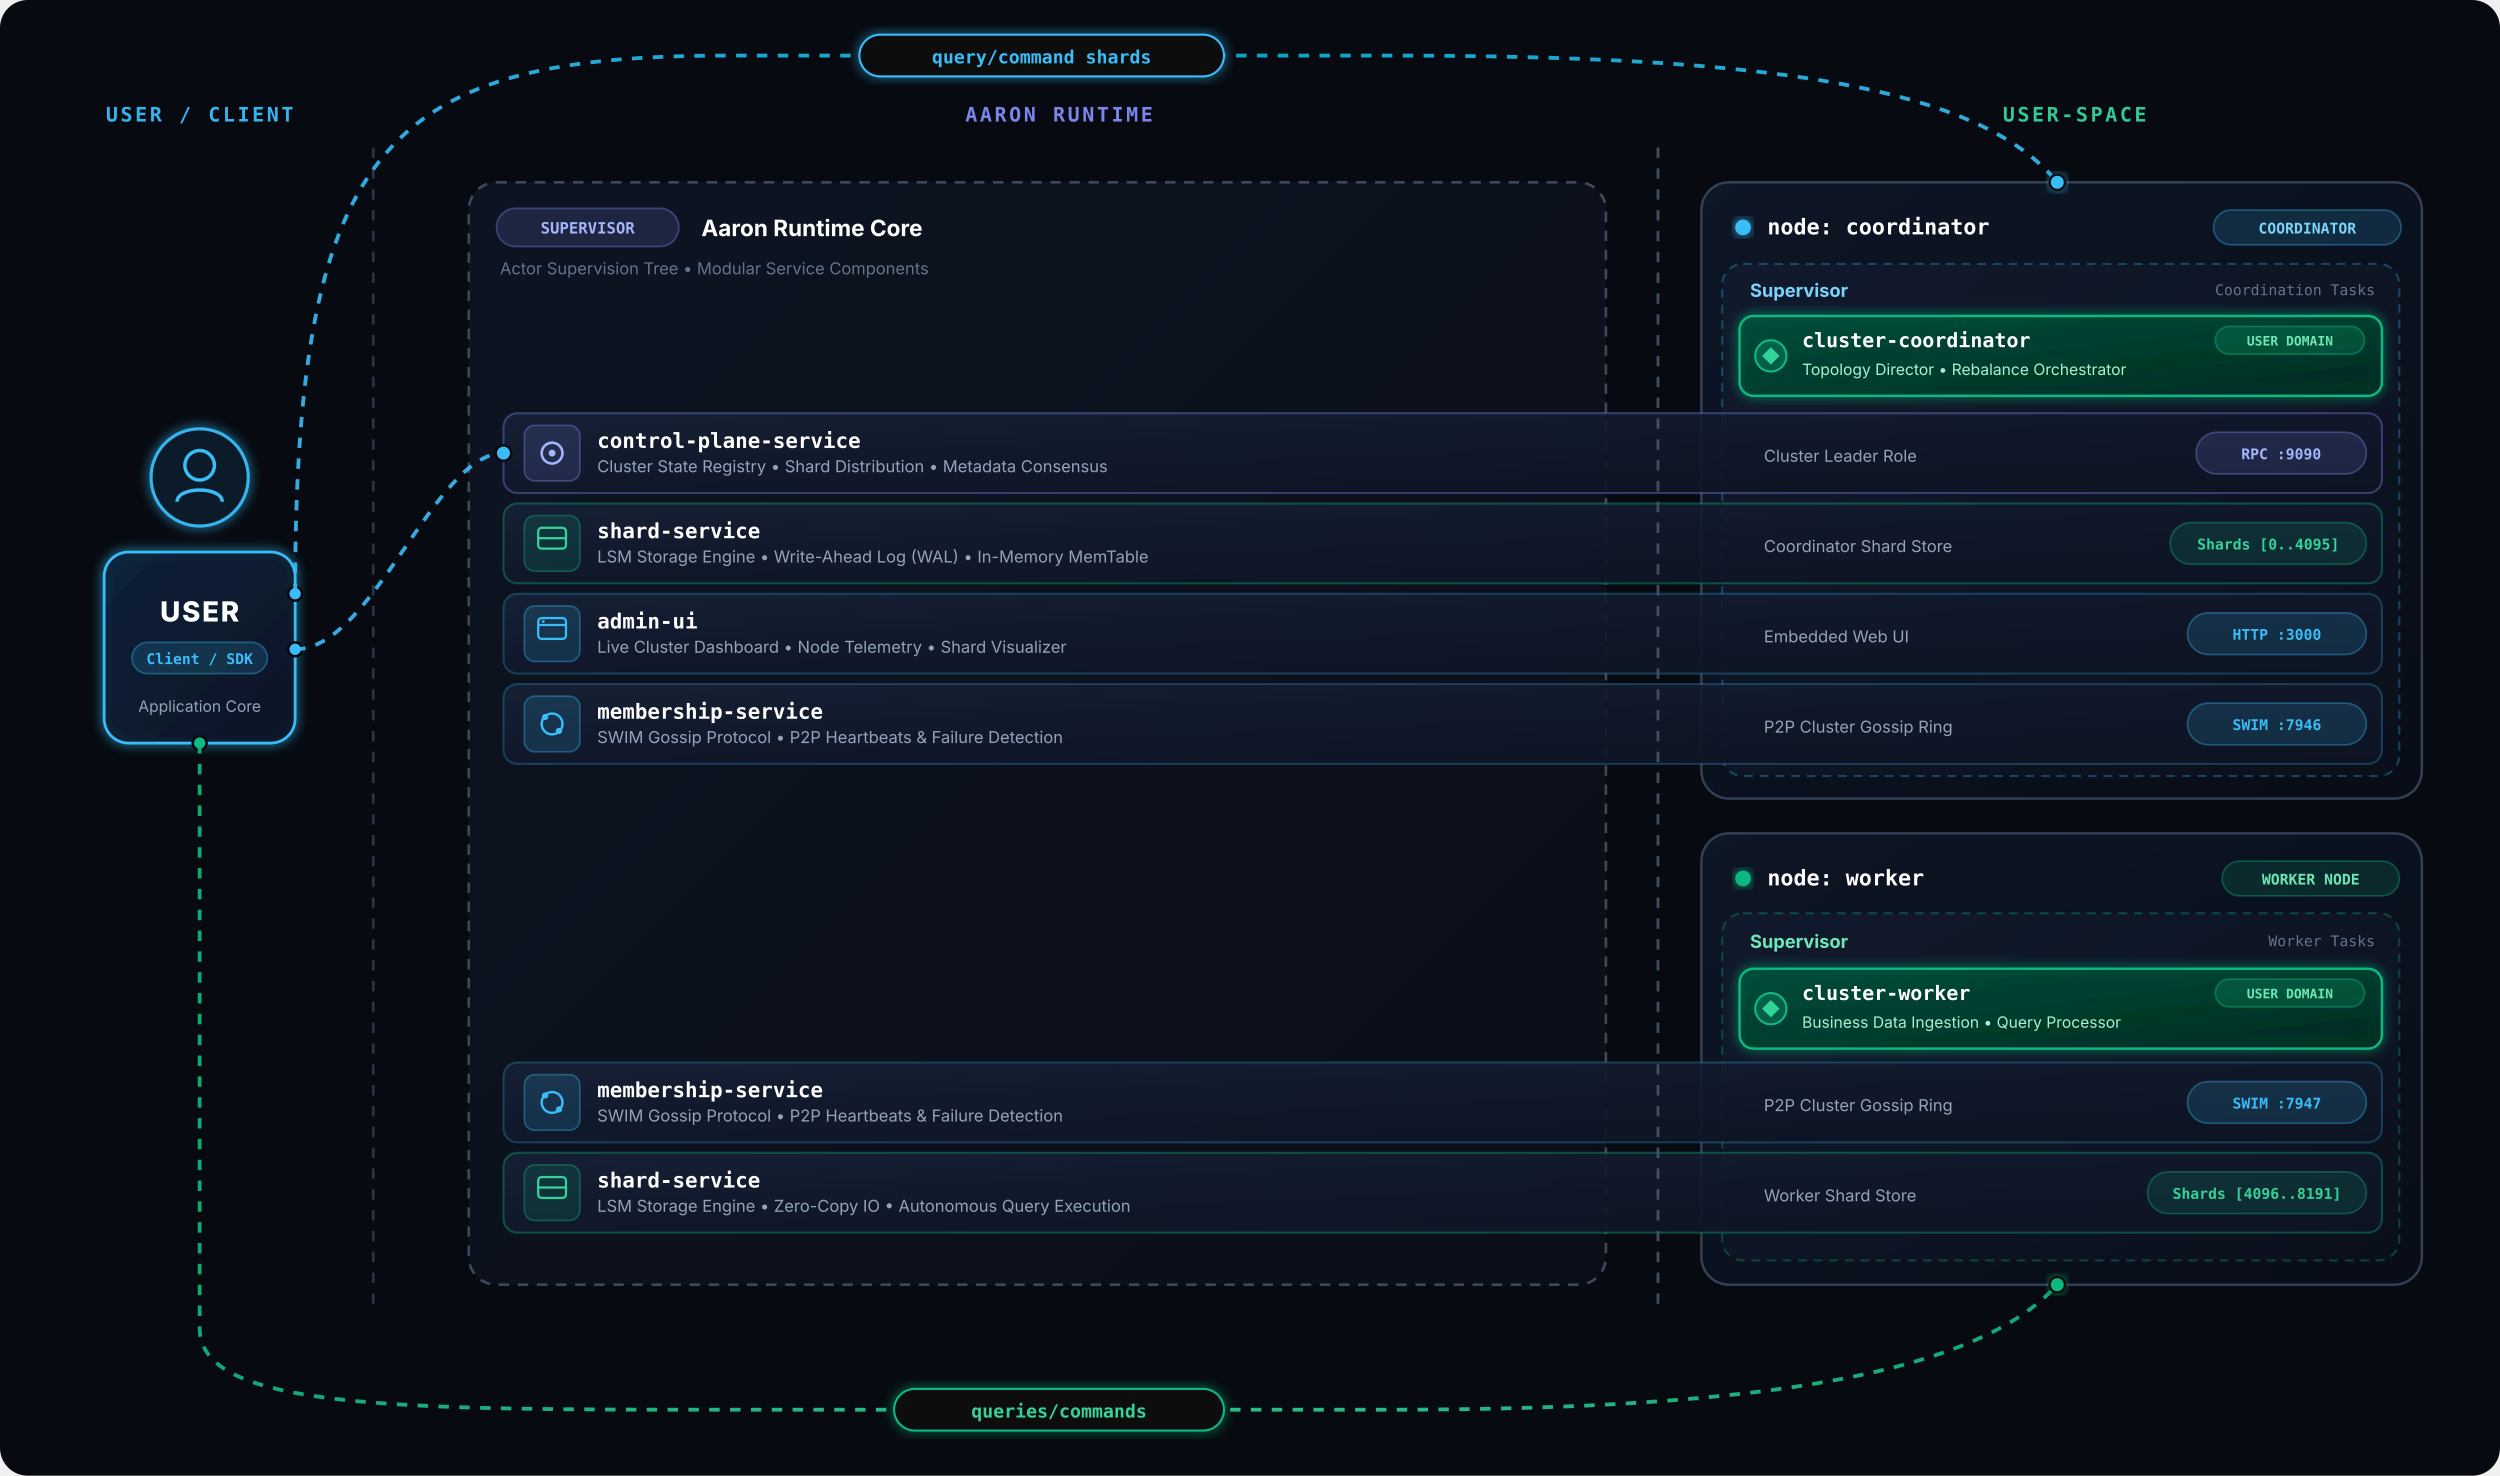
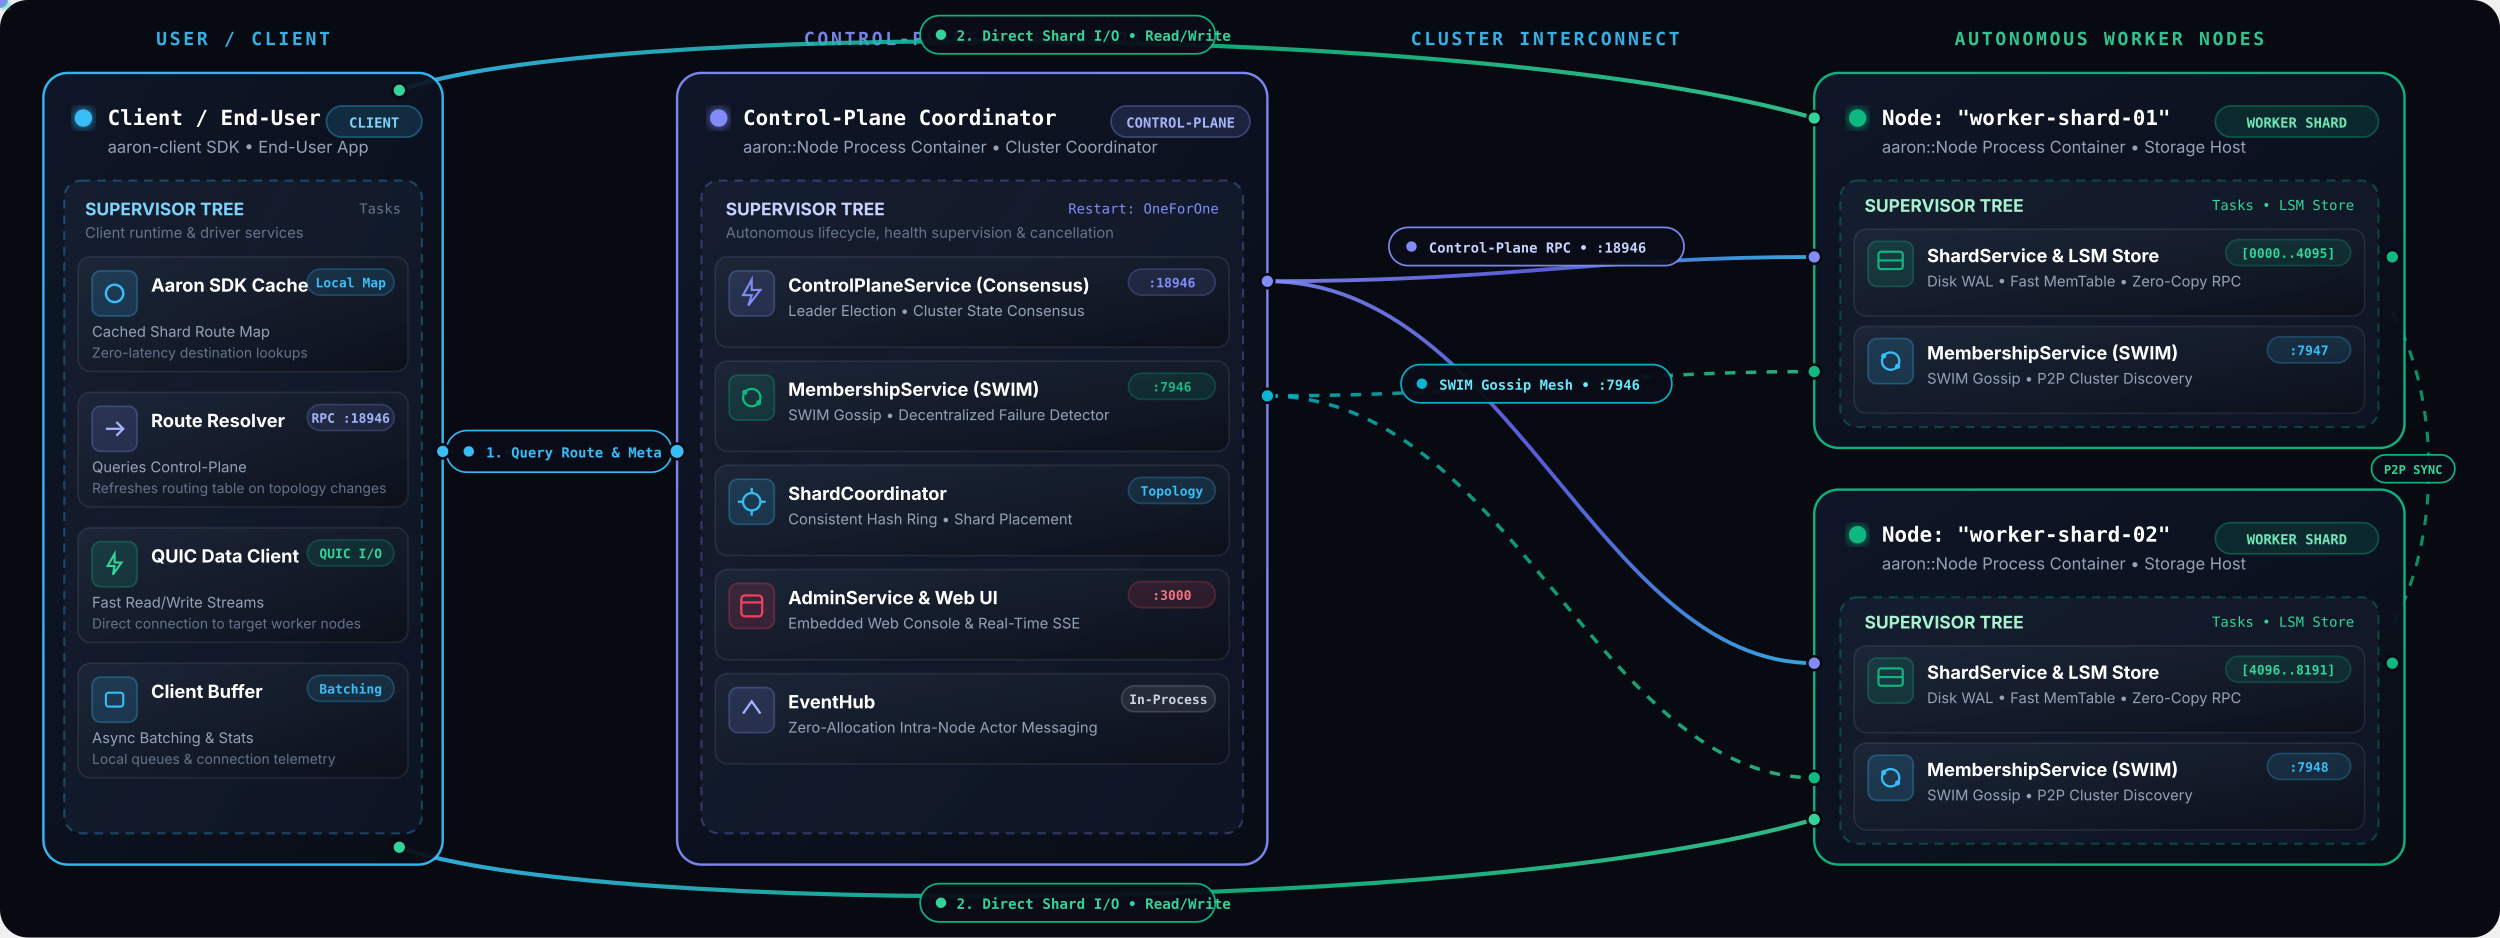
- <svg xmlns="http://www.w3.org/2000/svg" viewBox="0 0 1440 850" class="w-full h-auto overflow-visible">
+ <svg xmlns="http://www.w3.org/2000/svg" viewBox="0 0 1440 540" class="w-full h-auto overflow-visible">
  <defs>
    <style>
      @keyframes flowLine {
        from { stroke-dashoffset: 24; }
        to { stroke-dashoffset: 0; }
      }
      .flow-line {
        stroke-dasharray: 6 6;
        animation: flowLine 1.4s linear infinite;
      }
-       .svg-hover-card {
-         transition: filter 0.2s ease, opacity 0.2s ease;
-       }
-       .svg-hover-card:hover {
-         filter: drop-shadow(0 0 12px rgba(56, 189, 248, 0.4));
+       .svg-node-card {
+         transition: filter 0.2s ease, transform 0.2s ease;
+       }
+       .svg-node-card:hover {
+         filter: drop-shadow(0 0 14px rgba(56, 189, 248, 0.4));
      }
      text {
        font-family: -apple-system, BlinkMacSystemFont, 'Inter', 'Segoe UI', Roboto, Helvetica, Arial, sans-serif;
      }
      .font-mono {
        font-family: 'JetBrains Mono', 'Fira Code', monospace;
      }
    </style>
    <filter id="glow-cyan" x="-20%" y="-20%" width="140%" height="140%">
      <feGaussianBlur stdDeviation="3.5" result="blur" />
      <feComposite in="SourceGraphic" in2="blur" operator="over" />
    </filter>
    <filter id="glow-emerald" x="-20%" y="-20%" width="140%" height="140%">
      <feGaussianBlur stdDeviation="3.5" result="blur" />
      <feComposite in="SourceGraphic" in2="blur" operator="over" />
    </filter>
    <filter id="glow-brand" x="-20%" y="-20%" width="140%" height="140%">
      <feGaussianBlur stdDeviation="3.5" result="blur" />
      <feComposite in="SourceGraphic" in2="blur" operator="over" />
    </filter>
-     <linearGradient id="bg-dark-card" x1="0%" y1="0%" x2="100%" y2="100%">
-       <stop offset="0%" stop-color="#0e1726" stop-opacity="0.95" />
-       <stop offset="100%" stop-color="#080d17" stop-opacity="0.98" />
-     </linearGradient>
-     <linearGradient id="bg-supervisor" x1="0%" y1="0%" x2="100%" y2="100%">
-       <stop offset="0%" stop-color="#141e33" stop-opacity="0.55" />
-       <stop offset="100%" stop-color="#0b101d" stop-opacity="0.75" />
-     </linearGradient>
-     <linearGradient id="bg-service-bar" x1="0%" y1="0%" x2="100%" y2="100%">
-       <stop offset="0%" stop-color="#172238" stop-opacity="0.85" />
-       <stop offset="50%" stop-color="#10182a" stop-opacity="0.90" />
-       <stop offset="100%" stop-color="#0c1322" stop-opacity="0.95" />
-     </linearGradient>
-     <linearGradient id="grad-user-card" x1="0%" y1="0%" x2="100%" y2="100%">
-       <stop offset="0%" stop-color="#0f2238" stop-opacity="0.95" />
-       <stop offset="100%" stop-color="#091424" stop-opacity="0.98" />
-     </linearGradient>
-     <linearGradient id="grad-coord-actor" x1="0%" y1="0%" x2="100%" y2="100%">
-       <stop offset="0%" stop-color="#064e3b" stop-opacity="0.85" />
-       <stop offset="100%" stop-color="#022c22" stop-opacity="0.95" />
-     </linearGradient>
-     <linearGradient id="grad-worker-actor" x1="0%" y1="0%" x2="100%" y2="100%">
-       <stop offset="0%" stop-color="#064e3b" stop-opacity="0.85" />
-       <stop offset="100%" stop-color="#022c22" stop-opacity="0.95" />
-     </linearGradient>
-     <linearGradient id="grad-conduit-cyan" x1="0%" y1="0%" x2="100%" y2="0%">
+     <linearGradient id="node-bg-grad" x1="0%" y1="0%" x2="100%" y2="100%">
+       <stop offset="0%" stop-color="#0f172a" stop-opacity="0.95" />
+       <stop offset="100%" stop-color="#090d16" stop-opacity="0.98" />
+     </linearGradient>
+     <linearGradient id="supervisor-bg-grad" x1="0%" y1="0%" x2="100%" y2="100%">
+       <stop offset="0%" stop-color="#1e293b" stop-opacity="0.45" />
+       <stop offset="100%" stop-color="#0f172a" stop-opacity="0.65" />
+     </linearGradient>
+     <linearGradient id="service-bg-grad" x1="0%" y1="0%" x2="100%" y2="100%">
+       <stop offset="0%" stop-color="#1e293b" stop-opacity="0.75" />
+       <stop offset="100%" stop-color="#0b0f19" stop-opacity="0.88" />
+     </linearGradient>
+     <linearGradient id="grad-user-direct" x1="0%" y1="0%" x2="100%" y2="0%">
      <stop offset="0%" stop-color="#38bdf8" />
-       <stop offset="50%" stop-color="#06b6d4" />
+       <stop offset="50%" stop-color="#10b981" />
+       <stop offset="100%" stop-color="#34d399" />
+     </linearGradient>
+     <linearGradient id="grad-raft-rpc" x1="0%" y1="0%" x2="100%" y2="0%">
+       <stop offset="0%" stop-color="#818cf8" />
+       <stop offset="50%" stop-color="#6366f1" />
      <stop offset="100%" stop-color="#38bdf8" />
    </linearGradient>
-     <linearGradient id="grad-conduit-emerald" x1="0%" y1="0%" x2="100%" y2="0%">
-       <stop offset="0%" stop-color="#10b981" />
-       <stop offset="50%" stop-color="#34d399" />
-       <stop offset="100%" stop-color="#10b981" />
+     <linearGradient id="grad-swim-gossip" x1="0%" y1="0%" x2="100%" y2="0%">
+       <stop offset="0%" stop-color="#06b6d4" />
+       <stop offset="50%" stop-color="#10b981" />
+       <stop offset="100%" stop-color="#34d399" />
    </linearGradient>
  </defs>
  <rect width="100%" height="100%" fill="#070a10" rx="16" />
-   <g opacity="0.95">
-     <text x="115" y="70" text-anchor="middle" fill="#38bdf8" class="font-mono" font-size="11.5" font-weight="700" letter-spacing="1.5">USER / CLIENT</text>
-     <text x="610" y="70" text-anchor="middle" fill="#818cf8" class="font-mono" font-size="11.5" font-weight="700" letter-spacing="1.5">AARON RUNTIME</text>
-     <text x="1195" y="70" text-anchor="middle" fill="#34d399" class="font-mono" font-size="11.5" font-weight="700" letter-spacing="1.5">USER-SPACE</text>
-   </g>
-   <rect x="270" y="105" width="655" height="635" rx="16" fill="url(#bg-supervisor)" stroke="#475569" stroke-width="1.5" stroke-dasharray="6 5" opacity="0.85" />
-   <g transform="translate(286, 120)">
-     <rect x="0" y="0" width="105" height="22" rx="11" fill="rgba(129, 140, 248, 0.15)" stroke="rgba(129, 140, 248, 0.35)" stroke-width="1" />
-     <text x="52.5" y="14.5" text-anchor="middle" fill="#a5b4fc" class="font-mono" font-size="9" font-weight="700">SUPERVISOR</text>
-     <text x="118" y="16" fill="#ffffff" font-size="13" font-weight="700">Aaron Runtime Core</text>
-     <text x="2" y="38" fill="#64748b" font-size="9.5">Actor Supervision Tree • Modular Service Components</text>
-   </g>
-   <g class="svg-hover-card">
-     <rect x="980" y="105" width="415" height="355" rx="16" fill="url(#bg-dark-card)" stroke="#334155" stroke-width="1.4" />
-     <circle cx="1004" cy="131" r="4.5" fill="#38bdf8" filter="url(#glow-cyan)" />
-     <text x="1018" y="135" fill="#ffffff" class="font-mono" font-size="12.5" font-weight="700">node: coordinator</text>
-     <rect x="1275" y="121" width="108" height="20" rx="10" fill="rgba(56, 189, 248, 0.15)" stroke="rgba(56, 189, 248, 0.35)" stroke-width="1" />
-     <text x="1329" y="134.5" text-anchor="middle" fill="#7dd3fc" class="font-mono" font-size="8.5" font-weight="700">COORDINATOR</text>
-     <rect x="992" y="152" width="390" height="295" rx="12" fill="url(#bg-supervisor)" stroke="rgba(56, 189, 248, 0.3)" stroke-width="1.2" stroke-dasharray="5 4" />
-     <text x="1008" y="171" fill="#7dd3fc" font-size="10.5" font-weight="700">Supervisor</text>
-     <text x="1368" y="170" text-anchor="end" fill="#64748b" class="font-mono" font-size="8.5">Coordination Tasks</text>
-     <rect x="1002" y="182" width="370" height="46" rx="8" fill="url(#grad-coord-actor)" stroke="#10b981" stroke-width="1.4" filter="url(#glow-emerald)" />
-     <circle cx="1020" cy="205" r="9" fill="rgba(16, 185, 129, 0.25)" stroke="#10b981" stroke-width="1.2" />
-     <polygon points="1020,200 1025,205 1020,210 1015,205" fill="#34d399" />
-     <text x="1038" y="200" fill="#ffffff" class="font-mono" font-size="11.5" font-weight="700">cluster-coordinator</text>
-     <rect x="1276" y="188" width="86" height="16" rx="8" fill="rgba(16, 185, 129, 0.2)" stroke="rgba(16, 185, 129, 0.4)" stroke-width="1" />
-     <text x="1319" y="199" text-anchor="middle" fill="#6ee7b7" class="font-mono" font-size="7.5" font-weight="700">USER DOMAIN</text>
-     <text x="1038" y="216" fill="#a7f3d0" font-size="9">Topology Director • Rebalance Orchestrator</text>
-   </g>
-   <g class="svg-hover-card">
-     <rect x="980" y="480" width="415" height="260" rx="16" fill="url(#bg-dark-card)" stroke="#334155" stroke-width="1.4" />
-     <circle cx="1004" cy="506" r="4.5" fill="#10b981" filter="url(#glow-emerald)" />
-     <text x="1018" y="510" fill="#ffffff" class="font-mono" font-size="12.5" font-weight="700">node: worker</text>
-     <rect x="1280" y="496" width="102" height="20" rx="10" fill="rgba(16, 185, 129, 0.15)" stroke="rgba(16, 185, 129, 0.35)" stroke-width="1" />
-     <text x="1331" y="509.5" text-anchor="middle" fill="#6ee7b7" class="font-mono" font-size="8.5" font-weight="700">WORKER NODE</text>
-     <rect x="992" y="526" width="390" height="200" rx="12" fill="url(#bg-supervisor)" stroke="rgba(16, 185, 129, 0.3)" stroke-width="1.2" stroke-dasharray="5 4" />
-     <text x="1008" y="546" fill="#6ee7b7" font-size="10.5" font-weight="700">Supervisor</text>
-     <text x="1368" y="545" text-anchor="end" fill="#64748b" class="font-mono" font-size="8.5">Worker Tasks</text>
-     <rect x="1002" y="558" width="370" height="46" rx="8" fill="url(#grad-worker-actor)" stroke="#10b981" stroke-width="1.4" filter="url(#glow-emerald)" />
-     <circle cx="1020" cy="581" r="9" fill="rgba(16, 185, 129, 0.25)" stroke="#10b981" stroke-width="1.2" />
-     <polygon points="1020,576 1025,581 1020,586 1015,581" fill="#34d399" />
-     <text x="1038" y="576" fill="#ffffff" class="font-mono" font-size="11.5" font-weight="700">cluster-worker</text>
-     <rect x="1276" y="564" width="86" height="16" rx="8" fill="rgba(16, 185, 129, 0.2)" stroke="rgba(16, 185, 129, 0.4)" stroke-width="1" />
-     <text x="1319" y="575" text-anchor="middle" fill="#6ee7b7" class="font-mono" font-size="7.5" font-weight="700">USER DOMAIN</text>
-     <text x="1038" y="592" fill="#a7f3d0" font-size="9">Business Data Ingestion • Query Processor</text>
-   </g>
-   <g class="svg-hover-card">
-     <rect x="290" y="238" width="1082" height="46" rx="8" fill="url(#bg-service-bar)" stroke="rgba(129, 140, 248, 0.35)" stroke-width="1.2" />
-     <rect x="302" y="245" width="32" height="32" rx="6" fill="rgba(129, 140, 248, 0.15)" stroke="rgba(129, 140, 248, 0.35)" stroke-width="1" />
-     <circle cx="318" cy="261" r="6" fill="none" stroke="#a5b4fc" stroke-width="1.5" />
-     <circle cx="318" cy="261" r="2" fill="#a5b4fc" />
-     <text x="344" y="258" fill="#ffffff" class="font-mono" font-size="12" font-weight="700">control-plane-service</text>
-     <text x="344" y="272" fill="#94a3b8" font-size="9.5">Cluster State Registry • Shard Distribution • Metadata Consensus</text>
-     <text x="1016" y="266" fill="#94a3b8" font-size="9.5">Cluster Leader Role</text>
-     <rect x="1265" y="249" width="98" height="24" rx="12" fill="rgba(129, 140, 248, 0.15)" stroke="rgba(129, 140, 248, 0.35)" stroke-width="1" />
-     <text x="1314" y="264.5" text-anchor="middle" fill="#a5b4fc" class="font-mono" font-size="8.5" font-weight="700">RPC :9090</text>
-   </g>
-   <g class="svg-hover-card">
-     <rect x="290" y="290" width="1082" height="46" rx="8" fill="url(#bg-service-bar)" stroke="rgba(16, 185, 129, 0.35)" stroke-width="1.2" />
-     <rect x="302" y="297" width="32" height="32" rx="6" fill="rgba(16, 185, 129, 0.15)" stroke="rgba(16, 185, 129, 0.35)" stroke-width="1" />
-     <rect x="310" y="304" width="16" height="12" rx="2" fill="none" stroke="#34d399" stroke-width="1.3" />
-     <line x1="310" y1="310" x2="326" y2="310" stroke="#34d399" stroke-width="1.3" />
-     <text x="344" y="310" fill="#ffffff" class="font-mono" font-size="12" font-weight="700">shard-service</text>
-     <text x="344" y="324" fill="#94a3b8" font-size="9.5">LSM Storage Engine • Write-Ahead Log (WAL) • In-Memory MemTable</text>
-     <text x="1016" y="318" fill="#94a3b8" font-size="9.5">Coordinator Shard Store</text>
-     <rect x="1250" y="301" width="113" height="24" rx="12" fill="rgba(16, 185, 129, 0.15)" stroke="rgba(16, 185, 129, 0.35)" stroke-width="1" />
-     <text x="1306.5" y="316.5" text-anchor="middle" fill="#34d399" class="font-mono" font-size="8.5" font-weight="700">Shards [0..4095]</text>
-   </g>
-   <g class="svg-hover-card">
-     <rect x="290" y="342" width="1082" height="46" rx="8" fill="url(#bg-service-bar)" stroke="rgba(56, 189, 248, 0.25)" stroke-width="1.2" />
-     <rect x="302" y="349" width="32" height="32" rx="6" fill="rgba(56, 189, 248, 0.15)" stroke="rgba(56, 189, 248, 0.35)" stroke-width="1" />
-     <rect x="310" y="356" width="16" height="12" rx="2" fill="none" stroke="#38bdf8" stroke-width="1.3" />
-     <line x1="310" y1="360" x2="326" y2="360" stroke="#38bdf8" stroke-width="1.3" />
-     <circle cx="313" cy="358" r="0.8" fill="#38bdf8" />
-     <text x="344" y="362" fill="#ffffff" class="font-mono" font-size="12" font-weight="700">admin-ui</text>
-     <text x="344" y="376" fill="#94a3b8" font-size="9.5">Live Cluster Dashboard • Node Telemetry • Shard Visualizer</text>
-     <text x="1016" y="370" fill="#94a3b8" font-size="9.5">Embedded Web UI</text>
-     <rect x="1260" y="353" width="103" height="24" rx="12" fill="rgba(56, 189, 248, 0.15)" stroke="rgba(56, 189, 248, 0.35)" stroke-width="1" />
-     <text x="1311.5" y="368.5" text-anchor="middle" fill="#38bdf8" class="font-mono" font-size="8.5" font-weight="700">HTTP :3000</text>
-   </g>
-   <g class="svg-hover-card">
-     <rect x="290" y="394" width="1082" height="46" rx="8" fill="url(#bg-service-bar)" stroke="rgba(56, 189, 248, 0.25)" stroke-width="1.2" />
-     <rect x="302" y="401" width="32" height="32" rx="6" fill="rgba(56, 189, 248, 0.15)" stroke="rgba(56, 189, 248, 0.35)" stroke-width="1" />
-     <circle cx="318" cy="417" r="6" fill="none" stroke="#38bdf8" stroke-width="1.4" />
-     <circle cx="314" cy="413" r="1.8" fill="#38bdf8" />
-     <circle cx="322" cy="421" r="1.8" fill="#38bdf8" />
-     <text x="344" y="414" fill="#ffffff" class="font-mono" font-size="12" font-weight="700">membership-service</text>
-     <text x="344" y="428" fill="#94a3b8" font-size="9.5">SWIM Gossip Protocol • P2P Heartbeats &amp; Failure Detection</text>
-     <text x="1016" y="422" fill="#94a3b8" font-size="9.5">P2P Cluster Gossip Ring</text>
-     <rect x="1260" y="405" width="103" height="24" rx="12" fill="rgba(56, 189, 248, 0.15)" stroke="rgba(56, 189, 248, 0.35)" stroke-width="1" />
-     <text x="1311.5" y="420.5" text-anchor="middle" fill="#38bdf8" class="font-mono" font-size="8.5" font-weight="700">SWIM :7946</text>
-   </g>
-   <g class="svg-hover-card">
-     <rect x="290" y="612" width="1082" height="46" rx="8" fill="url(#bg-service-bar)" stroke="rgba(56, 189, 248, 0.25)" stroke-width="1.2" />
-     <rect x="302" y="619" width="32" height="32" rx="6" fill="rgba(56, 189, 248, 0.15)" stroke="rgba(56, 189, 248, 0.35)" stroke-width="1" />
-     <circle cx="318" cy="635" r="6" fill="none" stroke="#38bdf8" stroke-width="1.4" />
-     <circle cx="314" cy="631" r="1.8" fill="#38bdf8" />
-     <circle cx="322" cy="639" r="1.8" fill="#38bdf8" />
-     <text x="344" y="632" fill="#ffffff" class="font-mono" font-size="12" font-weight="700">membership-service</text>
-     <text x="344" y="646" fill="#94a3b8" font-size="9.5">SWIM Gossip Protocol • P2P Heartbeats &amp; Failure Detection</text>
-     <text x="1016" y="640" fill="#94a3b8" font-size="9.5">P2P Cluster Gossip Ring</text>
-     <rect x="1260" y="623" width="103" height="24" rx="12" fill="rgba(56, 189, 248, 0.15)" stroke="rgba(56, 189, 248, 0.35)" stroke-width="1" />
-     <text x="1311.5" y="638.5" text-anchor="middle" fill="#38bdf8" class="font-mono" font-size="8.5" font-weight="700">SWIM :7947</text>
-   </g>
-   <g class="svg-hover-card">
-     <rect x="290" y="664" width="1082" height="46" rx="8" fill="url(#bg-service-bar)" stroke="rgba(16, 185, 129, 0.35)" stroke-width="1.2" />
-     <rect x="302" y="671" width="32" height="32" rx="6" fill="rgba(16, 185, 129, 0.15)" stroke="rgba(16, 185, 129, 0.35)" stroke-width="1" />
-     <rect x="310" y="678" width="16" height="12" rx="2" fill="none" stroke="#34d399" stroke-width="1.3" />
-     <line x1="310" y1="684" x2="326" y2="684" stroke="#34d399" stroke-width="1.3" />
-     <text x="344" y="684" fill="#ffffff" class="font-mono" font-size="12" font-weight="700">shard-service</text>
-     <text x="344" y="698" fill="#94a3b8" font-size="9.5">LSM Storage Engine • Zero-Copy IO • Autonomous Query Execution</text>
-     <text x="1016" y="692" fill="#94a3b8" font-size="9.5">Worker Shard Store</text>
-     <rect x="1237" y="675" width="126" height="24" rx="12" fill="rgba(16, 185, 129, 0.15)" stroke="rgba(16, 185, 129, 0.35)" stroke-width="1" />
-     <text x="1300" y="690.5" text-anchor="middle" fill="#34d399" class="font-mono" font-size="8.5" font-weight="700">Shards [4096..8191]</text>
-   </g>
-   <line x1="215" y1="85" x2="215" y2="755" stroke="#334155" stroke-width="1.5" stroke-dasharray="6 6" opacity="0.8" />
-   <line x1="955" y1="85" x2="955" y2="755" stroke="#475569" stroke-width="1.6" stroke-dasharray="6 6" opacity="0.9" />
-   <g class="svg-hover-card">
-     <circle cx="115" cy="275" r="28" fill="#0d1b2a" stroke="#38bdf8" stroke-width="1.8" filter="url(#glow-cyan)" opacity="0.95" />
-     <circle cx="115" cy="268" r="8.5" fill="none" stroke="#38bdf8" stroke-width="2" />
-     <path d="M 102 289 C 102 280, 128 280, 128 289" fill="none" stroke="#38bdf8" stroke-width="2" />
-     <rect x="60" y="318" width="110" height="110" rx="14" fill="url(#grad-user-card)" stroke="#38bdf8" stroke-width="1.6" filter="url(#glow-cyan)" />
-     <text x="115" y="358" text-anchor="middle" fill="#ffffff" font-size="16" font-weight="800" letter-spacing="1">USER</text>
-     <rect x="76" y="370" width="78" height="18" rx="9" fill="rgba(56, 189, 248, 0.15)" stroke="rgba(56, 189, 248, 0.35)" stroke-width="1" />
-     <text x="115" y="382.5" text-anchor="middle" fill="#38bdf8" class="font-mono" font-size="8.5" font-weight="700">Client / SDK</text>
-     <text x="115" y="410" text-anchor="middle" fill="#94a3b8" font-size="9">Application Core</text>
-     <circle cx="170" cy="342" r="4" fill="#38bdf8" stroke="#070a10" stroke-width="1.5" />
-     <circle cx="170" cy="374" r="4" fill="#38bdf8" stroke="#070a10" stroke-width="1.5" />
-     <circle cx="115" cy="428" r="4" fill="#10b981" stroke="#070a10" stroke-width="1.5" />
-   </g>
-   <path id="conduit-top-shards" d="M 170 342 C 170 80, 225 32, 420 32 L 800 32 C 1020 32, 1140 50, 1185 105" fill="none" stroke="url(#grad-conduit-cyan)" stroke-width="2.2" class="flow-line" opacity="0.9" />
-   <circle cx="1185" cy="105" r="4.5" fill="#38bdf8" stroke="#070a10" stroke-width="1.5" filter="url(#glow-cyan)" />
-   <g transform="translate(600, 32)">
-     <rect x="-105" y="-12" width="210" height="24" rx="12" fill="#070a10" stroke="#38bdf8" stroke-width="1.2" filter="url(#glow-cyan)" />
-     <text x="0" y="4.5" text-anchor="middle" fill="#38bdf8" class="font-mono" font-size="10.5" font-weight="700">query/command shards</text>
-   </g>
-   <path id="conduit-user-cp" d="M 170 374 C 215 374, 250 261, 290 261" fill="none" stroke="#38bdf8" stroke-width="2.2" stroke-dasharray="5 4" class="flow-line" opacity="0.9" />
-   <circle cx="290" cy="261" r="4.5" fill="#38bdf8" stroke="#070a10" stroke-width="1.5" />
-   <path id="conduit-bottom-shards" d="M 115 428 L 115 765 C 115 812, 230 812, 420 812 L 800 812 C 1020 812, 1140 790, 1185 740" fill="none" stroke="url(#grad-conduit-emerald)" stroke-width="2.2" class="flow-line" opacity="0.9" />
-   <circle cx="1185" cy="740" r="4.5" fill="#10b981" stroke="#070a10" stroke-width="1.5" filter="url(#glow-emerald)" />
-   <g transform="translate(610, 812)">
-     <rect x="-95" y="-12" width="190" height="24" rx="12" fill="#070a10" stroke="#10b981" stroke-width="1.2" filter="url(#glow-emerald)" />
-     <text x="0" y="4.5" text-anchor="middle" fill="#34d399" class="font-mono" font-size="10.5" font-weight="700">queries/commands</text>
+   <g opacity="0.92">
+     <text x="140" y="26" text-anchor="middle" fill="#38bdf8" class="font-mono" font-size="10.5" font-weight="700" letter-spacing="1.5">USER / CLIENT</text>
+     <text x="560" y="26" text-anchor="middle" fill="#818cf8" class="font-mono" font-size="10.5" font-weight="700" letter-spacing="1.5">CONTROL-PLANE COORDINATOR</text>
+     <text x="890" y="26" text-anchor="middle" fill="#38bdf8" class="font-mono" font-size="10.5" font-weight="700" letter-spacing="1.5">CLUSTER INTERCONNECT</text>
+     <text x="1215" y="26" text-anchor="middle" fill="#34d399" class="font-mono" font-size="10.5" font-weight="700" letter-spacing="1.5">AUTONOMOUS WORKER NODES</text>
+   </g>
+   <path id="path-user-cp" d="M 255 260 L 390 260" fill="none" stroke="#38bdf8" stroke-width="2.2" stroke-dasharray="5 3" class="flow-line" opacity="0.88" />
+   <path id="path-user-w1" d="M 230 52 C 340 12, 850 12, 1045 68" fill="none" stroke="url(#grad-user-direct)" stroke-width="2.4" opacity="0.88" />
+   <path id="path-user-w2" d="M 230 488 C 340 528, 850 528, 1045 472" fill="none" stroke="url(#grad-user-direct)" stroke-width="2.4" opacity="0.88" />
+   <path id="path-raft-w1" d="M 730 162 C 870 162, 920 148, 1045 148" fill="none" stroke="url(#grad-raft-rpc)" stroke-width="2.2" opacity="0.88" />
+   <path id="path-raft-w2" d="M 730 162 C 870 162, 920 382, 1045 382" fill="none" stroke="url(#grad-raft-rpc)" stroke-width="2.2" opacity="0.88" />
+   <path id="path-swim-w1" d="M 730 228 C 870 228, 920 214, 1045 214" fill="none" stroke="url(#grad-swim-gossip)" stroke-width="2" stroke-dasharray="6 4" class="flow-line" opacity="0.82" />
+   <path id="path-swim-w2" d="M 730 228 C 870 228, 920 448, 1045 448" fill="none" stroke="url(#grad-swim-gossip)" stroke-width="2" stroke-dasharray="6 4" class="flow-line" opacity="0.82" />
+   <path id="path-peer-sync" d="M 1378 180 C 1406 230, 1406 310, 1378 360" fill="none" stroke="#10b981" stroke-width="1.8" stroke-dasharray="4 3" class="flow-line" opacity="0.75" />
+   <circle r="4" fill="#38bdf8" filter="url(#glow-cyan)">
+     <animateMotion dur="1.2s" repeatCount="indefinite">
+       <mpath href="#path-user-cp" />
+     </animateMotion>
+   </circle>
+   <circle r="4.5" fill="#34d399" filter="url(#glow-emerald)">
+     <animateMotion dur="2.4s" repeatCount="indefinite">
+       <mpath href="#path-user-w1" />
+     </animateMotion>
+   </circle>
+   <circle r="4.5" fill="#34d399" filter="url(#glow-emerald)">
+     <animateMotion dur="2.4s" begin="1.2s" repeatCount="indefinite">
+       <mpath href="#path-user-w2" />
+     </animateMotion>
+   </circle>
+   <circle r="3.8" fill="#818cf8" filter="url(#glow-brand)">
+     <animateMotion dur="1.8s" repeatCount="indefinite">
+       <mpath href="#path-raft-w1" />
+     </animateMotion>
+   </circle>
+   <circle r="3.8" fill="#818cf8" filter="url(#glow-brand)">
+     <animateMotion dur="1.8s" begin="0.9s" repeatCount="indefinite">
+       <mpath href="#path-raft-w2" />
+     </animateMotion>
+   </circle>
+   <g transform="translate(322, 260)">
+     <rect x="-65" y="-12" width="130" height="24" rx="12" fill="#090d16" stroke="#38bdf8" stroke-width="1" opacity="0.95" />
+     <circle cx="-52" cy="0" r="3" fill="#38bdf8" />
+     <text x="-42" y="3.5" fill="#38bdf8" class="font-mono" font-size="8" font-weight="700">1. Query Route &amp; Meta</text>
+   </g>
+   <g transform="translate(615, 20)">
+     <rect x="-85" y="-11" width="170" height="22" rx="11" fill="#090d16" stroke="#10b981" stroke-width="1" opacity="0.95" />
+     <circle cx="-73" cy="0" r="3" fill="#34d399" />
+     <text x="-64" y="3.5" fill="#34d399" class="font-mono" font-size="8.2" font-weight="700">2. Direct Shard I/O • Read/Write</text>
+   </g>
+   <g transform="translate(615, 520)">
+     <rect x="-85" y="-11" width="170" height="22" rx="11" fill="#090d16" stroke="#10b981" stroke-width="1" opacity="0.95" />
+     <circle cx="-73" cy="0" r="3" fill="#34d399" />
+     <text x="-64" y="3.5" fill="#34d399" class="font-mono" font-size="8.2" font-weight="700">2. Direct Shard I/O • Read/Write</text>
+   </g>
+   <g transform="translate(885, 142)">
+     <rect x="-85" y="-11" width="170" height="22" rx="11" fill="#090d16" stroke="#818cf8" stroke-width="1" opacity="0.95" />
+     <circle cx="-72" cy="0" r="3" fill="#818cf8" />
+     <text x="-62" y="3.5" fill="#c7d2fe" class="font-mono" font-size="8" font-weight="700">Control-Plane RPC • :18946</text>
+   </g>
+   <g transform="translate(885, 221)">
+     <rect x="-78" y="-11" width="156" height="22" rx="11" fill="#090d16" stroke="#06b6d4" stroke-width="1" opacity="0.95" />
+     <circle cx="-66" cy="0" r="3" fill="#06b6d4" />
+     <text x="-56" y="3.5" fill="#67e8f9" class="font-mono" font-size="8" font-weight="700">SWIM Gossip Mesh • :7946</text>
+   </g>
+   <g transform="translate(1390, 270)">
+     <rect x="-24" y="-8" width="48" height="16" rx="8" fill="#090d16" stroke="#10b981" stroke-width="1" opacity="0.95" />
+     <text x="0" y="3" text-anchor="middle" fill="#34d399" class="font-mono" font-size="7" font-weight="700">P2P SYNC</text>
+   </g>
+   <g class="svg-node-card">
+     <rect x="25" y="42" width="230" height="456" rx="14" fill="url(#node-bg-grad)" stroke="#38bdf8" stroke-width="1.4" opacity="0.95" />
+     <g transform="translate(38, 54)">
+       <circle cx="10" cy="14" r="5" fill="#38bdf8" filter="url(#glow-cyan)" />
+       <text x="24" y="18" fill="#ffffff" class="font-mono" font-size="12" font-weight="700">Client / End-User</text>
+       <rect x="150" y="7" width="55" height="18" rx="9" fill="rgba(56, 189, 248, 0.15)" stroke="rgba(56, 189, 248, 0.35)" stroke-width="1" />
+       <text x="177.5" y="19.5" text-anchor="middle" class="font-mono" font-size="8" font-weight="700" fill="#7dd3fc">CLIENT</text>
+       <text x="24" y="34" fill="#94a3b8" font-size="9.5">aaron-client SDK • End-User App</text>
+     </g>
+     <rect x="37" y="104" width="206" height="376" rx="10" fill="url(#supervisor-bg-grad)" stroke="rgba(56, 189, 248, 0.3)" stroke-width="1.2" stroke-dasharray="5 4" />
+     <text x="49" y="124" fill="#7dd3fc" font-size="10" font-weight="700">SUPERVISOR TREE</text>
+     <text x="231" y="123" text-anchor="end" fill="#64748b" class="font-mono" font-size="8">Tasks</text>
+     <text x="49" y="137" fill="#64748b" font-size="8.5">Client runtime &amp; driver services</text>
+     <g transform="translate(45, 148)">
+       <rect width="190" height="66" rx="7" fill="url(#service-bg-grad)" stroke="rgba(255,255,255,0.08)" stroke-width="1" />
+       <rect x="8" y="8" width="26" height="26" rx="5" fill="rgba(56, 189, 248, 0.15)" stroke="rgba(56, 189, 248, 0.3)" stroke-width="1" />
+       <circle cx="21" cy="21" r="5" fill="none" stroke="#38bdf8" stroke-width="1.4" />
+       <text x="42" y="20" fill="#ffffff" font-size="10.5" font-weight="700">Aaron SDK Cache</text>
+       <rect x="132" y="7" width="50" height="15" rx="7.5" fill="rgba(56, 189, 248, 0.12)" stroke="rgba(56, 189, 248, 0.25)" stroke-width="1" />
+       <text x="157" y="17.5" text-anchor="middle" fill="#38bdf8" class="font-mono" font-size="7.5" font-weight="600">Local Map</text>
+       <text x="8" y="46" fill="#94a3b8" font-size="8.5">Cached Shard Route Map</text>
+       <text x="8" y="58" fill="#64748b" font-size="8">Zero-latency destination lookups</text>
+     </g>
+     <g transform="translate(45, 226)">
+       <rect width="190" height="66" rx="7" fill="url(#service-bg-grad)" stroke="rgba(255,255,255,0.08)" stroke-width="1" />
+       <rect x="8" y="8" width="26" height="26" rx="5" fill="rgba(129, 140, 248, 0.15)" stroke="rgba(129, 140, 248, 0.3)" stroke-width="1" />
+       <path d="M 16 21 L 26 21 M 22 17 L 26 21 L 22 25" fill="none" stroke="#a5b4fc" stroke-width="1.3" />
+       <text x="42" y="20" fill="#ffffff" font-size="10.5" font-weight="700">Route Resolver</text>
+       <rect x="132" y="7" width="50" height="15" rx="7.5" fill="rgba(129, 140, 248, 0.12)" stroke="rgba(129, 140, 248, 0.25)" stroke-width="1" />
+       <text x="157" y="17.5" text-anchor="middle" fill="#a5b4fc" class="font-mono" font-size="7.5" font-weight="600">RPC :18946</text>
+       <text x="8" y="46" fill="#94a3b8" font-size="8.5">Queries Control-Plane</text>
+       <text x="8" y="58" fill="#64748b" font-size="8">Refreshes routing table on topology changes</text>
+     </g>
+     <g transform="translate(45, 304)">
+       <rect width="190" height="66" rx="7" fill="url(#service-bg-grad)" stroke="rgba(255,255,255,0.08)" stroke-width="1" />
+       <rect x="8" y="8" width="26" height="26" rx="5" fill="rgba(16, 185, 129, 0.15)" stroke="rgba(16, 185, 129, 0.3)" stroke-width="1" />
+       <path d="M 21 15 L 17 22 L 21 22 L 20 27 L 25 20 L 21 20 Z" fill="none" stroke="#34d399" stroke-width="1.2" />
+       <text x="42" y="20" fill="#ffffff" font-size="10.5" font-weight="700">QUIC Data Client</text>
+       <rect x="132" y="7" width="50" height="15" rx="7.5" fill="rgba(16, 185, 129, 0.12)" stroke="rgba(16, 185, 129, 0.25)" stroke-width="1" />
+       <text x="157" y="17.5" text-anchor="middle" fill="#34d399" class="font-mono" font-size="7.5" font-weight="600">QUIC I/O</text>
+       <text x="8" y="46" fill="#94a3b8" font-size="8.5">Fast Read/Write Streams</text>
+       <text x="8" y="58" fill="#64748b" font-size="8">Direct connection to target worker nodes</text>
+     </g>
+     <g transform="translate(45, 382)">
+       <rect width="190" height="66" rx="7" fill="url(#service-bg-grad)" stroke="rgba(255,255,255,0.08)" stroke-width="1" />
+       <rect x="8" y="8" width="26" height="26" rx="5" fill="rgba(56, 189, 248, 0.15)" stroke="rgba(56, 189, 248, 0.3)" stroke-width="1" />
+       <rect x="16" y="17" width="10" height="8" rx="1.5" fill="none" stroke="#38bdf8" stroke-width="1.2" />
+       <text x="42" y="20" fill="#ffffff" font-size="10.5" font-weight="700">Client Buffer</text>
+       <rect x="132" y="7" width="50" height="15" rx="7.5" fill="rgba(56, 189, 248, 0.12)" stroke="rgba(56, 189, 248, 0.25)" stroke-width="1" />
+       <text x="157" y="17.5" text-anchor="middle" fill="#38bdf8" class="font-mono" font-size="7.5" font-weight="600">Batching</text>
+       <text x="8" y="46" fill="#94a3b8" font-size="8.5">Async Batching &amp; Stats</text>
+       <text x="8" y="58" fill="#64748b" font-size="8">Local queues &amp; connection telemetry</text>
+     </g>
+     <circle cx="230" cy="52" r="4" fill="#34d399" stroke="#070a10" stroke-width="1.5" />
+     <circle cx="255" cy="260" r="4" fill="#38bdf8" stroke="#070a10" stroke-width="1.5" />
+     <circle cx="230" cy="488" r="4" fill="#34d399" stroke="#070a10" stroke-width="1.5" />
+   </g>
+   <g class="svg-node-card">
+     <rect x="390" y="42" width="340" height="456" rx="14" fill="url(#node-bg-grad)" stroke="#818cf8" stroke-width="1.4" opacity="0.95" />
+     <g transform="translate(404, 54)">
+       <circle cx="10" cy="14" r="5" fill="#818cf8" filter="url(#glow-brand)" />
+       <text x="24" y="18" fill="#ffffff" class="font-mono" font-size="12" font-weight="700">Control-Plane Coordinator</text>
+       <rect x="236" y="7" width="80" height="18" rx="9" fill="rgba(129, 140, 248, 0.15)" stroke="rgba(129, 140, 248, 0.35)" stroke-width="1" />
+       <text x="276" y="19.5" text-anchor="middle" class="font-mono" font-size="8" font-weight="700" fill="#a5b4fc">CONTROL-PLANE</text>
+       <text x="24" y="34" fill="#94a3b8" font-size="9.5">aaron::Node Process Container • Cluster Coordinator</text>
+     </g>
+     <circle cx="390" cy="260" r="4.5" fill="#38bdf8" stroke="#070a10" stroke-width="1.5" />
+     <rect x="404" y="104" width="312" height="376" rx="10" fill="url(#supervisor-bg-grad)" stroke="rgba(129, 140, 248, 0.3)" stroke-width="1.2" stroke-dasharray="5 4" />
+     <text x="418" y="124" fill="#c7d2fe" font-size="10" font-weight="700">SUPERVISOR TREE</text>
+     <text x="702" y="123" text-anchor="end" fill="#818cf8" class="font-mono" font-size="8">Restart: OneForOne</text>
+     <text x="418" y="137" fill="#64748b" font-size="8.5">Autonomous lifecycle, health supervision &amp; cancellation</text>
+     <g transform="translate(412, 148)">
+       <rect width="296" height="52" rx="7" fill="url(#service-bg-grad)" stroke="rgba(255,255,255,0.08)" stroke-width="1" />
+       <circle cx="318" cy="14" r="4" fill="#818cf8" stroke="#070a10" stroke-width="1.5" />
+       <rect x="8" y="8" width="26" height="26" rx="5" fill="rgba(129, 140, 248, 0.15)" stroke="rgba(129, 140, 248, 0.3)" stroke-width="1" />
+       <path d="M 21 13 L 16 22 L 21 22 L 19 28 L 26 19 L 21 19 Z" fill="none" stroke="#818cf8" stroke-width="1.2" />
+       <text x="42" y="20" fill="#ffffff" font-size="10.5" font-weight="700">ControlPlaneService (Consensus)</text>
+       <rect x="238" y="7" width="50" height="15" rx="7.5" fill="rgba(129, 140, 248, 0.12)" stroke="rgba(129, 140, 248, 0.25)" stroke-width="1" />
+       <text x="263" y="17.5" text-anchor="middle" fill="#818cf8" class="font-mono" font-size="7.5" font-weight="600">:18946</text>
+       <text x="42" y="34" fill="#94a3b8" font-size="8.5">Leader Election • Cluster State Consensus</text>
+     </g>
+     <g transform="translate(412, 208)">
+       <rect width="296" height="52" rx="7" fill="url(#service-bg-grad)" stroke="rgba(255,255,255,0.08)" stroke-width="1" />
+       <circle cx="318" cy="20" r="4" fill="#06b6d4" stroke="#070a10" stroke-width="1.5" />
+       <rect x="8" y="8" width="26" height="26" rx="5" fill="rgba(16, 185, 129, 0.15)" stroke="rgba(16, 185, 129, 0.3)" stroke-width="1" />
+       <circle cx="21" cy="21" r="5" fill="none" stroke="#10b981" stroke-width="1.3" />
+       <circle cx="17" cy="18" r="1.5" fill="#10b981" />
+       <circle cx="25" cy="24" r="1.5" fill="#10b981" />
+       <text x="42" y="20" fill="#ffffff" font-size="10.5" font-weight="700">MembershipService (SWIM)</text>
+       <rect x="238" y="7" width="50" height="15" rx="7.5" fill="rgba(16, 185, 129, 0.12)" stroke="rgba(16, 185, 129, 0.25)" stroke-width="1" />
+       <text x="263" y="17.5" text-anchor="middle" fill="#10b981" class="font-mono" font-size="7.5" font-weight="600">:7946</text>
+       <text x="42" y="34" fill="#94a3b8" font-size="8.5">SWIM Gossip • Decentralized Failure Detector</text>
+     </g>
+     <g transform="translate(412, 268)">
+       <rect width="296" height="52" rx="7" fill="url(#service-bg-grad)" stroke="rgba(255,255,255,0.08)" stroke-width="1" />
+       <rect x="8" y="8" width="26" height="26" rx="5" fill="rgba(56, 189, 248, 0.15)" stroke="rgba(56, 189, 248, 0.3)" stroke-width="1" />
+       <circle cx="21" cy="21" r="5" fill="none" stroke="#38bdf8" stroke-width="1.3" />
+       <line x1="21" y1="13" x2="21" y2="16" stroke="#38bdf8" stroke-width="1.3" />
+       <line x1="21" y1="26" x2="21" y2="29" stroke="#38bdf8" stroke-width="1.3" />
+       <line x1="13" y1="21" x2="16" y2="21" stroke="#38bdf8" stroke-width="1.3" />
+       <line x1="26" y1="21" x2="29" y2="21" stroke="#38bdf8" stroke-width="1.3" />
+       <text x="42" y="20" fill="#ffffff" font-size="10.5" font-weight="700">ShardCoordinator</text>
+       <rect x="238" y="7" width="50" height="15" rx="7.5" fill="rgba(56, 189, 248, 0.12)" stroke="rgba(56, 189, 248, 0.25)" stroke-width="1" />
+       <text x="263" y="17.5" text-anchor="middle" fill="#38bdf8" class="font-mono" font-size="7.5" font-weight="600">Topology</text>
+       <text x="42" y="34" fill="#94a3b8" font-size="8.5">Consistent Hash Ring • Shard Placement</text>
+     </g>
+     <g transform="translate(412, 328)">
+       <rect width="296" height="52" rx="7" fill="url(#service-bg-grad)" stroke="rgba(255,255,255,0.08)" stroke-width="1" />
+       <rect x="8" y="8" width="26" height="26" rx="5" fill="rgba(244, 63, 94, 0.15)" stroke="rgba(244, 63, 94, 0.3)" stroke-width="1" />
+       <rect x="15" y="15" width="12" height="12" rx="2" fill="none" stroke="#f43f5e" stroke-width="1.3" />
+       <line x1="15" y1="19" x2="27" y2="19" stroke="#f43f5e" stroke-width="1.3" />
+       <text x="42" y="20" fill="#ffffff" font-size="10.5" font-weight="700">AdminService &amp; Web UI</text>
+       <rect x="238" y="7" width="50" height="15" rx="7.5" fill="rgba(244, 63, 94, 0.12)" stroke="rgba(244, 63, 94, 0.25)" stroke-width="1" />
+       <text x="263" y="17.5" text-anchor="middle" fill="#fb7185" class="font-mono" font-size="7.5" font-weight="600">:3000</text>
+       <text x="42" y="34" fill="#94a3b8" font-size="8.5">Embedded Web Console &amp; Real-Time SSE</text>
+     </g>
+     <g transform="translate(412, 388)">
+       <rect width="296" height="52" rx="7" fill="url(#service-bg-grad)" stroke="rgba(255,255,255,0.08)" stroke-width="1" />
+       <rect x="8" y="8" width="26" height="26" rx="5" fill="rgba(129, 140, 248, 0.15)" stroke="rgba(129, 140, 248, 0.3)" stroke-width="1" />
+       <path d="M 16 23 L 21 16 L 26 23" fill="none" stroke="#a5b4fc" stroke-width="1.3" />
+       <text x="42" y="20" fill="#ffffff" font-size="10.5" font-weight="700">EventHub</text>
+       <rect x="234" y="7" width="54" height="15" rx="7.5" fill="rgba(255, 255, 255, 0.08)" stroke="rgba(255, 255, 255, 0.15)" stroke-width="1" />
+       <text x="261" y="17.5" text-anchor="middle" fill="#cbd5e1" class="font-mono" font-size="7.5" font-weight="600">In-Process</text>
+       <text x="42" y="34" fill="#94a3b8" font-size="8.5">Zero-Allocation Intra-Node Actor Messaging</text>
+     </g>
+   </g>
+   <g class="svg-node-card">
+     <rect x="1045" y="42" width="340" height="216" rx="14" fill="url(#node-bg-grad)" stroke="#10b981" stroke-width="1.4" opacity="0.95" />
+     <g transform="translate(1060, 54)">
+       <circle cx="10" cy="14" r="5" fill="#10b981" filter="url(#glow-emerald)" />
+       <text x="24" y="18" fill="#ffffff" class="font-mono" font-size="12" font-weight="700">Node: "worker-shard-01"</text>
+       <rect x="216" y="7" width="94" height="18" rx="9" fill="rgba(16, 185, 129, 0.15)" stroke="rgba(16, 185, 129, 0.35)" stroke-width="1" />
+       <text x="263" y="19.5" text-anchor="middle" class="font-mono" font-size="8" font-weight="700" fill="#6ee7b7">WORKER SHARD</text>
+       <text x="24" y="34" fill="#94a3b8" font-size="9.5">aaron::Node Process Container • Storage Host</text>
+     </g>
+     <rect x="1060" y="104" width="310" height="142" rx="10" fill="url(#supervisor-bg-grad)" stroke="rgba(16, 185, 129, 0.3)" stroke-width="1.2" stroke-dasharray="5 4" />
+     <text x="1074" y="122" fill="#a7f3d0" font-size="10" font-weight="700">SUPERVISOR TREE</text>
+     <text x="1356" y="121" text-anchor="end" fill="#34d399" class="font-mono" font-size="8">Tasks • LSM Store</text>
+     <g transform="translate(1068, 132)">
+       <rect width="294" height="50" rx="7" fill="url(#service-bg-grad)" stroke="rgba(255,255,255,0.08)" stroke-width="1" />
+       <circle cx="-23" cy="16" r="4" fill="#818cf8" stroke="#070a10" stroke-width="1.5" />
+       <circle cx="310" cy="16" r="4" fill="#10b981" stroke="#070a10" stroke-width="1.5" />
+       <rect x="8" y="7" width="26" height="26" rx="5" fill="rgba(16, 185, 129, 0.15)" stroke="rgba(16, 185, 129, 0.3)" stroke-width="1" />
+       <rect x="14" y="13" width="14" height="10" rx="1.5" fill="none" stroke="#10b981" stroke-width="1.2" />
+       <line x1="14" y1="18" x2="28" y2="18" stroke="#10b981" stroke-width="1.2" />
+       <text x="42" y="19" fill="#ffffff" font-size="10.5" font-weight="700">ShardService &amp; LSM Store</text>
+       <rect x="214" y="6" width="72" height="15" rx="7.5" fill="rgba(16, 185, 129, 0.12)" stroke="rgba(16, 185, 129, 0.25)" stroke-width="1" />
+       <text x="250" y="16.5" text-anchor="middle" fill="#34d399" class="font-mono" font-size="7.5" font-weight="600">[0000..4095]</text>
+       <text x="42" y="33" fill="#94a3b8" font-size="8.5">Disk WAL • Fast MemTable • Zero-Copy RPC</text>
+     </g>
+     <g transform="translate(1068, 188)">
+       <rect width="294" height="50" rx="7" fill="url(#service-bg-grad)" stroke="rgba(255,255,255,0.08)" stroke-width="1" />
+       <circle cx="-23" cy="26" r="4" fill="#10b981" stroke="#070a10" stroke-width="1.5" />
+       <rect x="8" y="7" width="26" height="26" rx="5" fill="rgba(56, 189, 248, 0.15)" stroke="rgba(56, 189, 248, 0.3)" stroke-width="1" />
+       <circle cx="21" cy="20" r="5" fill="none" stroke="#38bdf8" stroke-width="1.3" />
+       <circle cx="17" cy="17" r="1.5" fill="#38bdf8" />
+       <circle cx="25" cy="23" r="1.5" fill="#38bdf8" />
+       <text x="42" y="19" fill="#ffffff" font-size="10.5" font-weight="700">MembershipService (SWIM)</text>
+       <rect x="238" y="6" width="48" height="15" rx="7.5" fill="rgba(56, 189, 248, 0.12)" stroke="rgba(56, 189, 248, 0.25)" stroke-width="1" />
+       <text x="262" y="16.5" text-anchor="middle" fill="#38bdf8" class="font-mono" font-size="7.5" font-weight="600">:7947</text>
+       <text x="42" y="33" fill="#94a3b8" font-size="8.5">SWIM Gossip • P2P Cluster Discovery</text>
+     </g>
+     <circle cx="1045" cy="68" r="4" fill="#34d399" stroke="#070a10" stroke-width="1.5" />
+   </g>
+   <g class="svg-node-card">
+     <rect x="1045" y="282" width="340" height="216" rx="14" fill="url(#node-bg-grad)" stroke="#10b981" stroke-width="1.4" opacity="0.95" />
+     <g transform="translate(1060, 294)">
+       <circle cx="10" cy="14" r="5" fill="#10b981" filter="url(#glow-emerald)" />
+       <text x="24" y="18" fill="#ffffff" class="font-mono" font-size="12" font-weight="700">Node: "worker-shard-02"</text>
+       <rect x="216" y="7" width="94" height="18" rx="9" fill="rgba(16, 185, 129, 0.15)" stroke="rgba(16, 185, 129, 0.35)" stroke-width="1" />
+       <text x="263" y="19.5" text-anchor="middle" class="font-mono" font-size="8" font-weight="700" fill="#6ee7b7">WORKER SHARD</text>
+       <text x="24" y="34" fill="#94a3b8" font-size="9.5">aaron::Node Process Container • Storage Host</text>
+     </g>
+     <rect x="1060" y="344" width="310" height="142" rx="10" fill="url(#supervisor-bg-grad)" stroke="rgba(16, 185, 129, 0.3)" stroke-width="1.2" stroke-dasharray="5 4" />
+     <text x="1074" y="362" fill="#a7f3d0" font-size="10" font-weight="700">SUPERVISOR TREE</text>
+     <text x="1356" y="361" text-anchor="end" fill="#34d399" class="font-mono" font-size="8">Tasks • LSM Store</text>
+     <g transform="translate(1068, 372)">
+       <rect width="294" height="50" rx="7" fill="url(#service-bg-grad)" stroke="rgba(255,255,255,0.08)" stroke-width="1" />
+       <circle cx="-23" cy="10" r="4" fill="#818cf8" stroke="#070a10" stroke-width="1.5" />
+       <circle cx="310" cy="10" r="4" fill="#10b981" stroke="#070a10" stroke-width="1.5" />
+       <rect x="8" y="7" width="26" height="26" rx="5" fill="rgba(16, 185, 129, 0.15)" stroke="rgba(16, 185, 129, 0.3)" stroke-width="1" />
+       <rect x="14" y="13" width="14" height="10" rx="1.5" fill="none" stroke="#10b981" stroke-width="1.2" />
+       <line x1="14" y1="18" x2="28" y2="18" stroke="#10b981" stroke-width="1.2" />
+       <text x="42" y="19" fill="#ffffff" font-size="10.5" font-weight="700">ShardService &amp; LSM Store</text>
+       <rect x="214" y="6" width="72" height="15" rx="7.5" fill="rgba(16, 185, 129, 0.12)" stroke="rgba(16, 185, 129, 0.25)" stroke-width="1" />
+       <text x="250" y="16.5" text-anchor="middle" fill="#34d399" class="font-mono" font-size="7.5" font-weight="600">[4096..8191]</text>
+       <text x="42" y="33" fill="#94a3b8" font-size="8.5">Disk WAL • Fast MemTable • Zero-Copy RPC</text>
+     </g>
+     <g transform="translate(1068, 428)">
+       <rect width="294" height="50" rx="7" fill="url(#service-bg-grad)" stroke="rgba(255,255,255,0.08)" stroke-width="1" />
+       <circle cx="-23" cy="20" r="4" fill="#10b981" stroke="#070a10" stroke-width="1.5" />
+       <rect x="8" y="7" width="26" height="26" rx="5" fill="rgba(56, 189, 248, 0.15)" stroke="rgba(56, 189, 248, 0.3)" stroke-width="1" />
+       <circle cx="21" cy="20" r="5" fill="none" stroke="#38bdf8" stroke-width="1.3" />
+       <circle cx="17" cy="17" r="1.5" fill="#38bdf8" />
+       <circle cx="25" cy="23" r="1.5" fill="#38bdf8" />
+       <text x="42" y="19" fill="#ffffff" font-size="10.5" font-weight="700">MembershipService (SWIM)</text>
+       <rect x="238" y="6" width="48" height="15" rx="7.5" fill="rgba(56, 189, 248, 0.12)" stroke="rgba(56, 189, 248, 0.25)" stroke-width="1" />
+       <text x="262" y="16.5" text-anchor="middle" fill="#38bdf8" class="font-mono" font-size="7.5" font-weight="600">:7948</text>
+       <text x="42" y="33" fill="#94a3b8" font-size="8.5">SWIM Gossip • P2P Cluster Discovery</text>
+     </g>
+     <circle cx="1045" cy="472" r="4" fill="#34d399" stroke="#070a10" stroke-width="1.5" />
  </g>
</svg>
